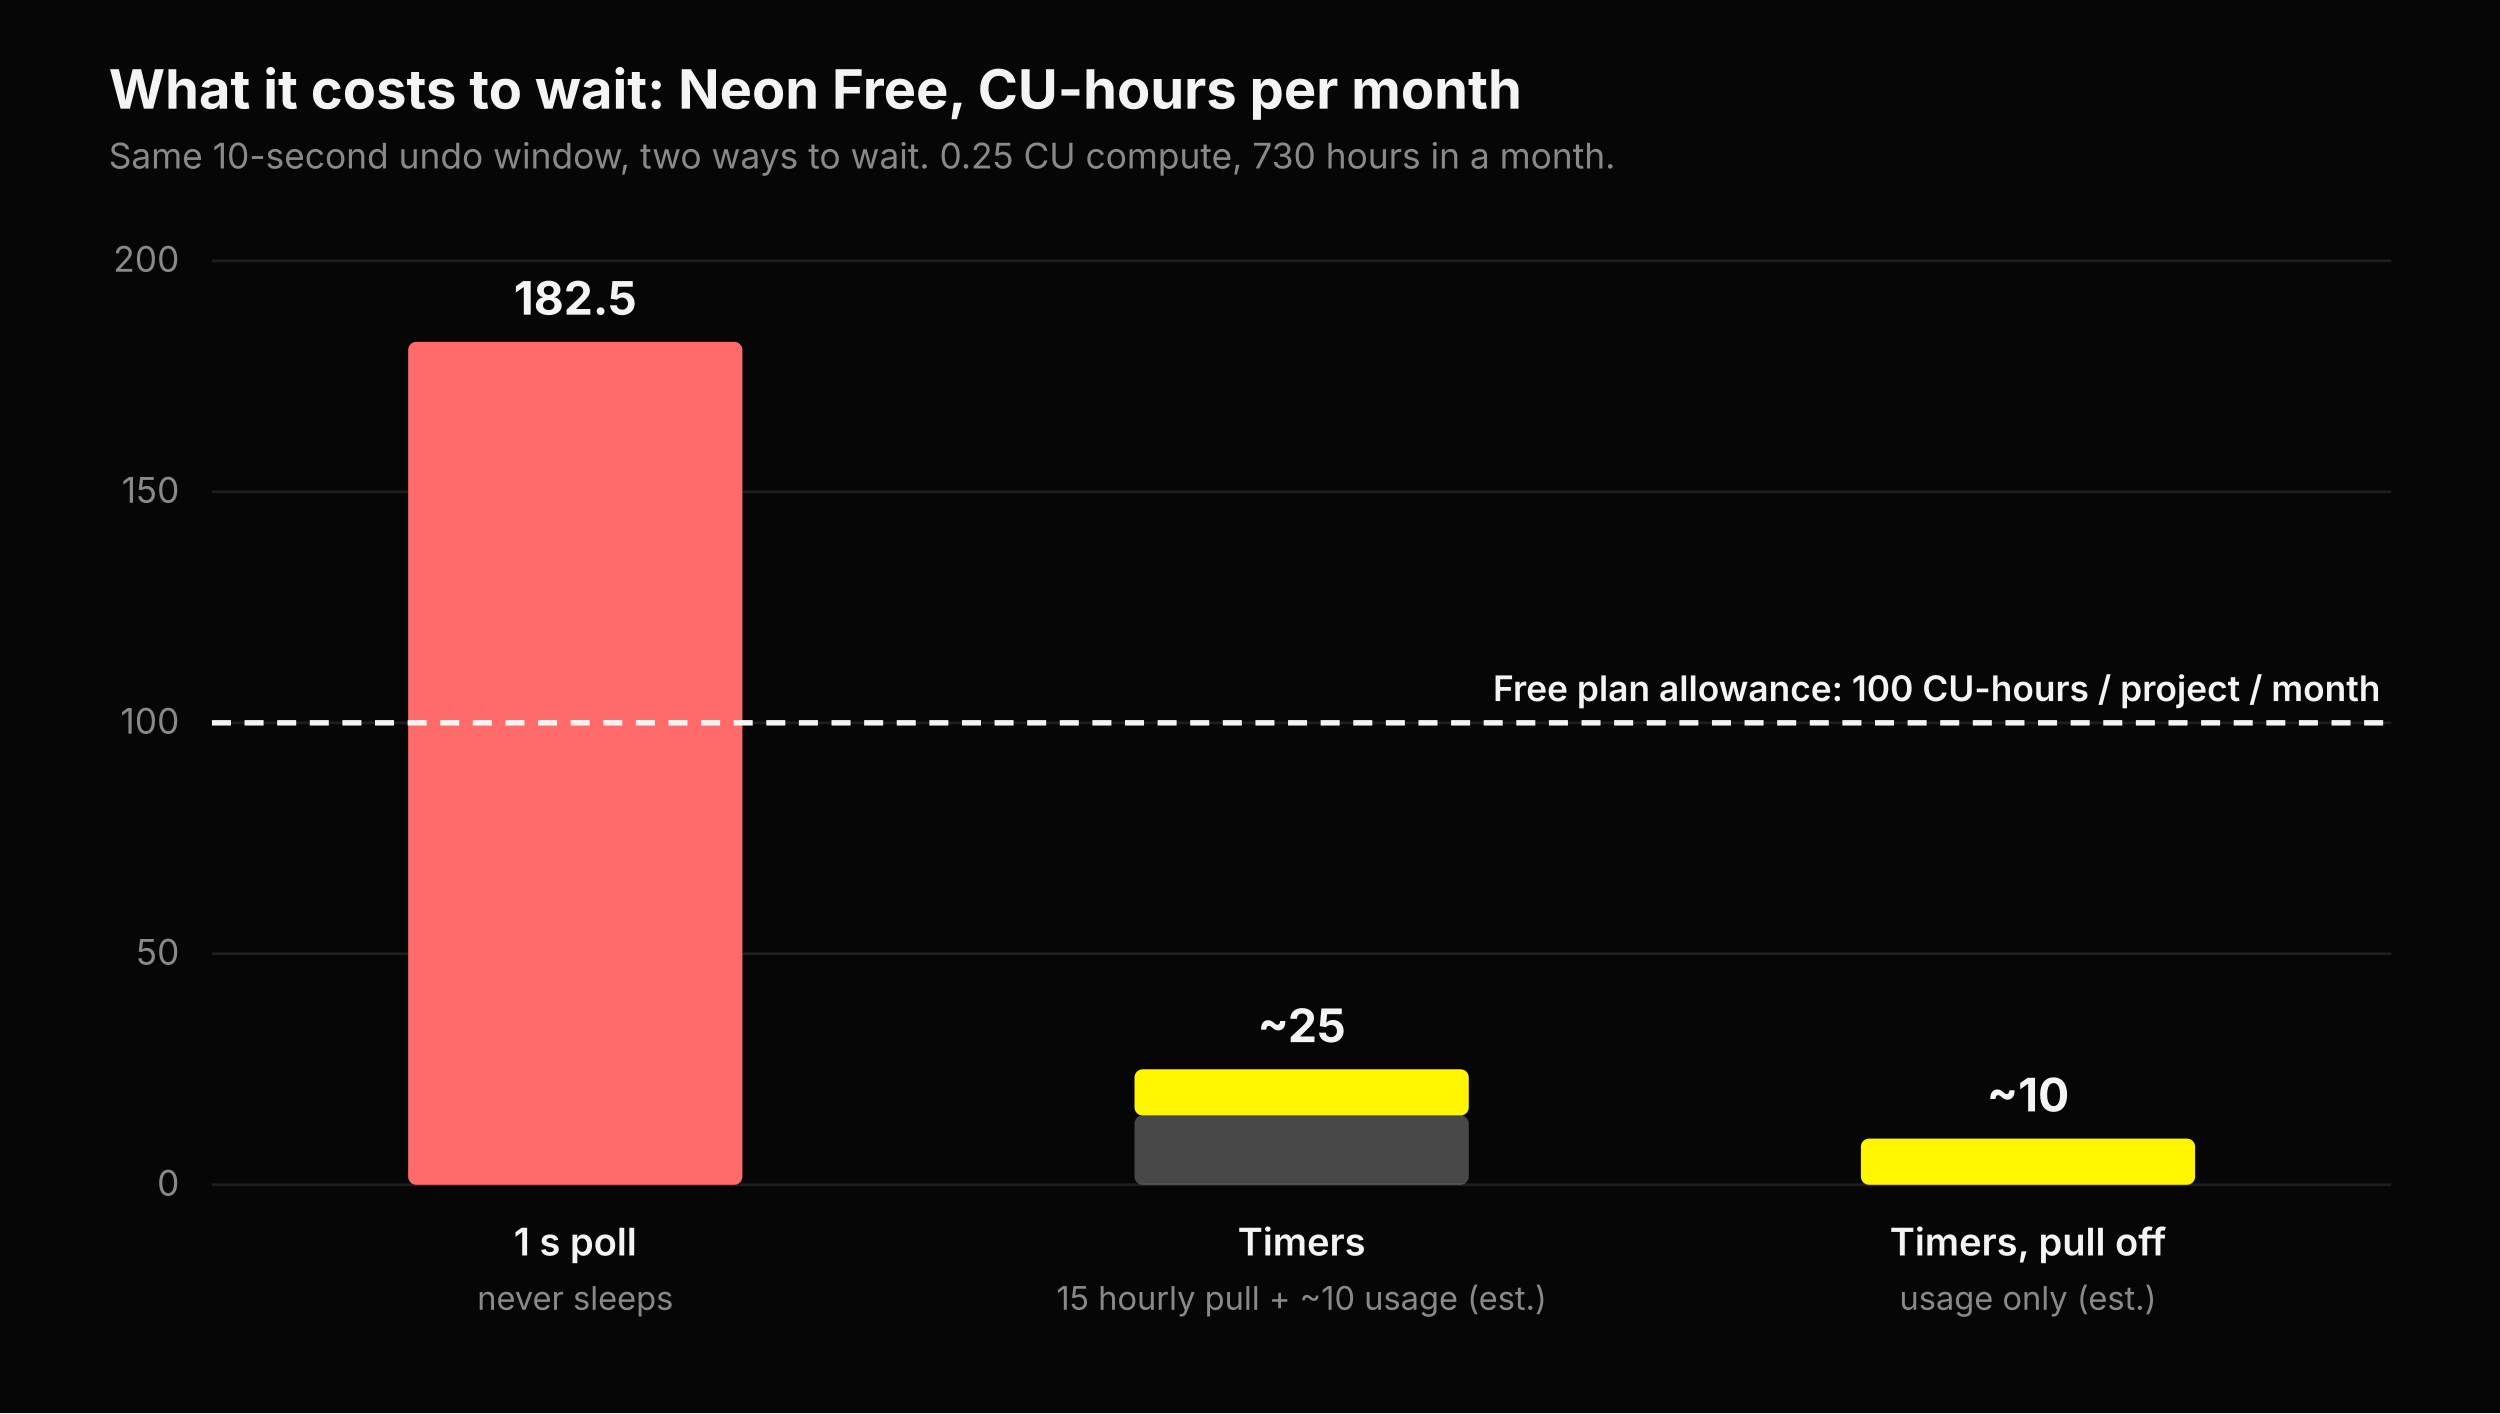
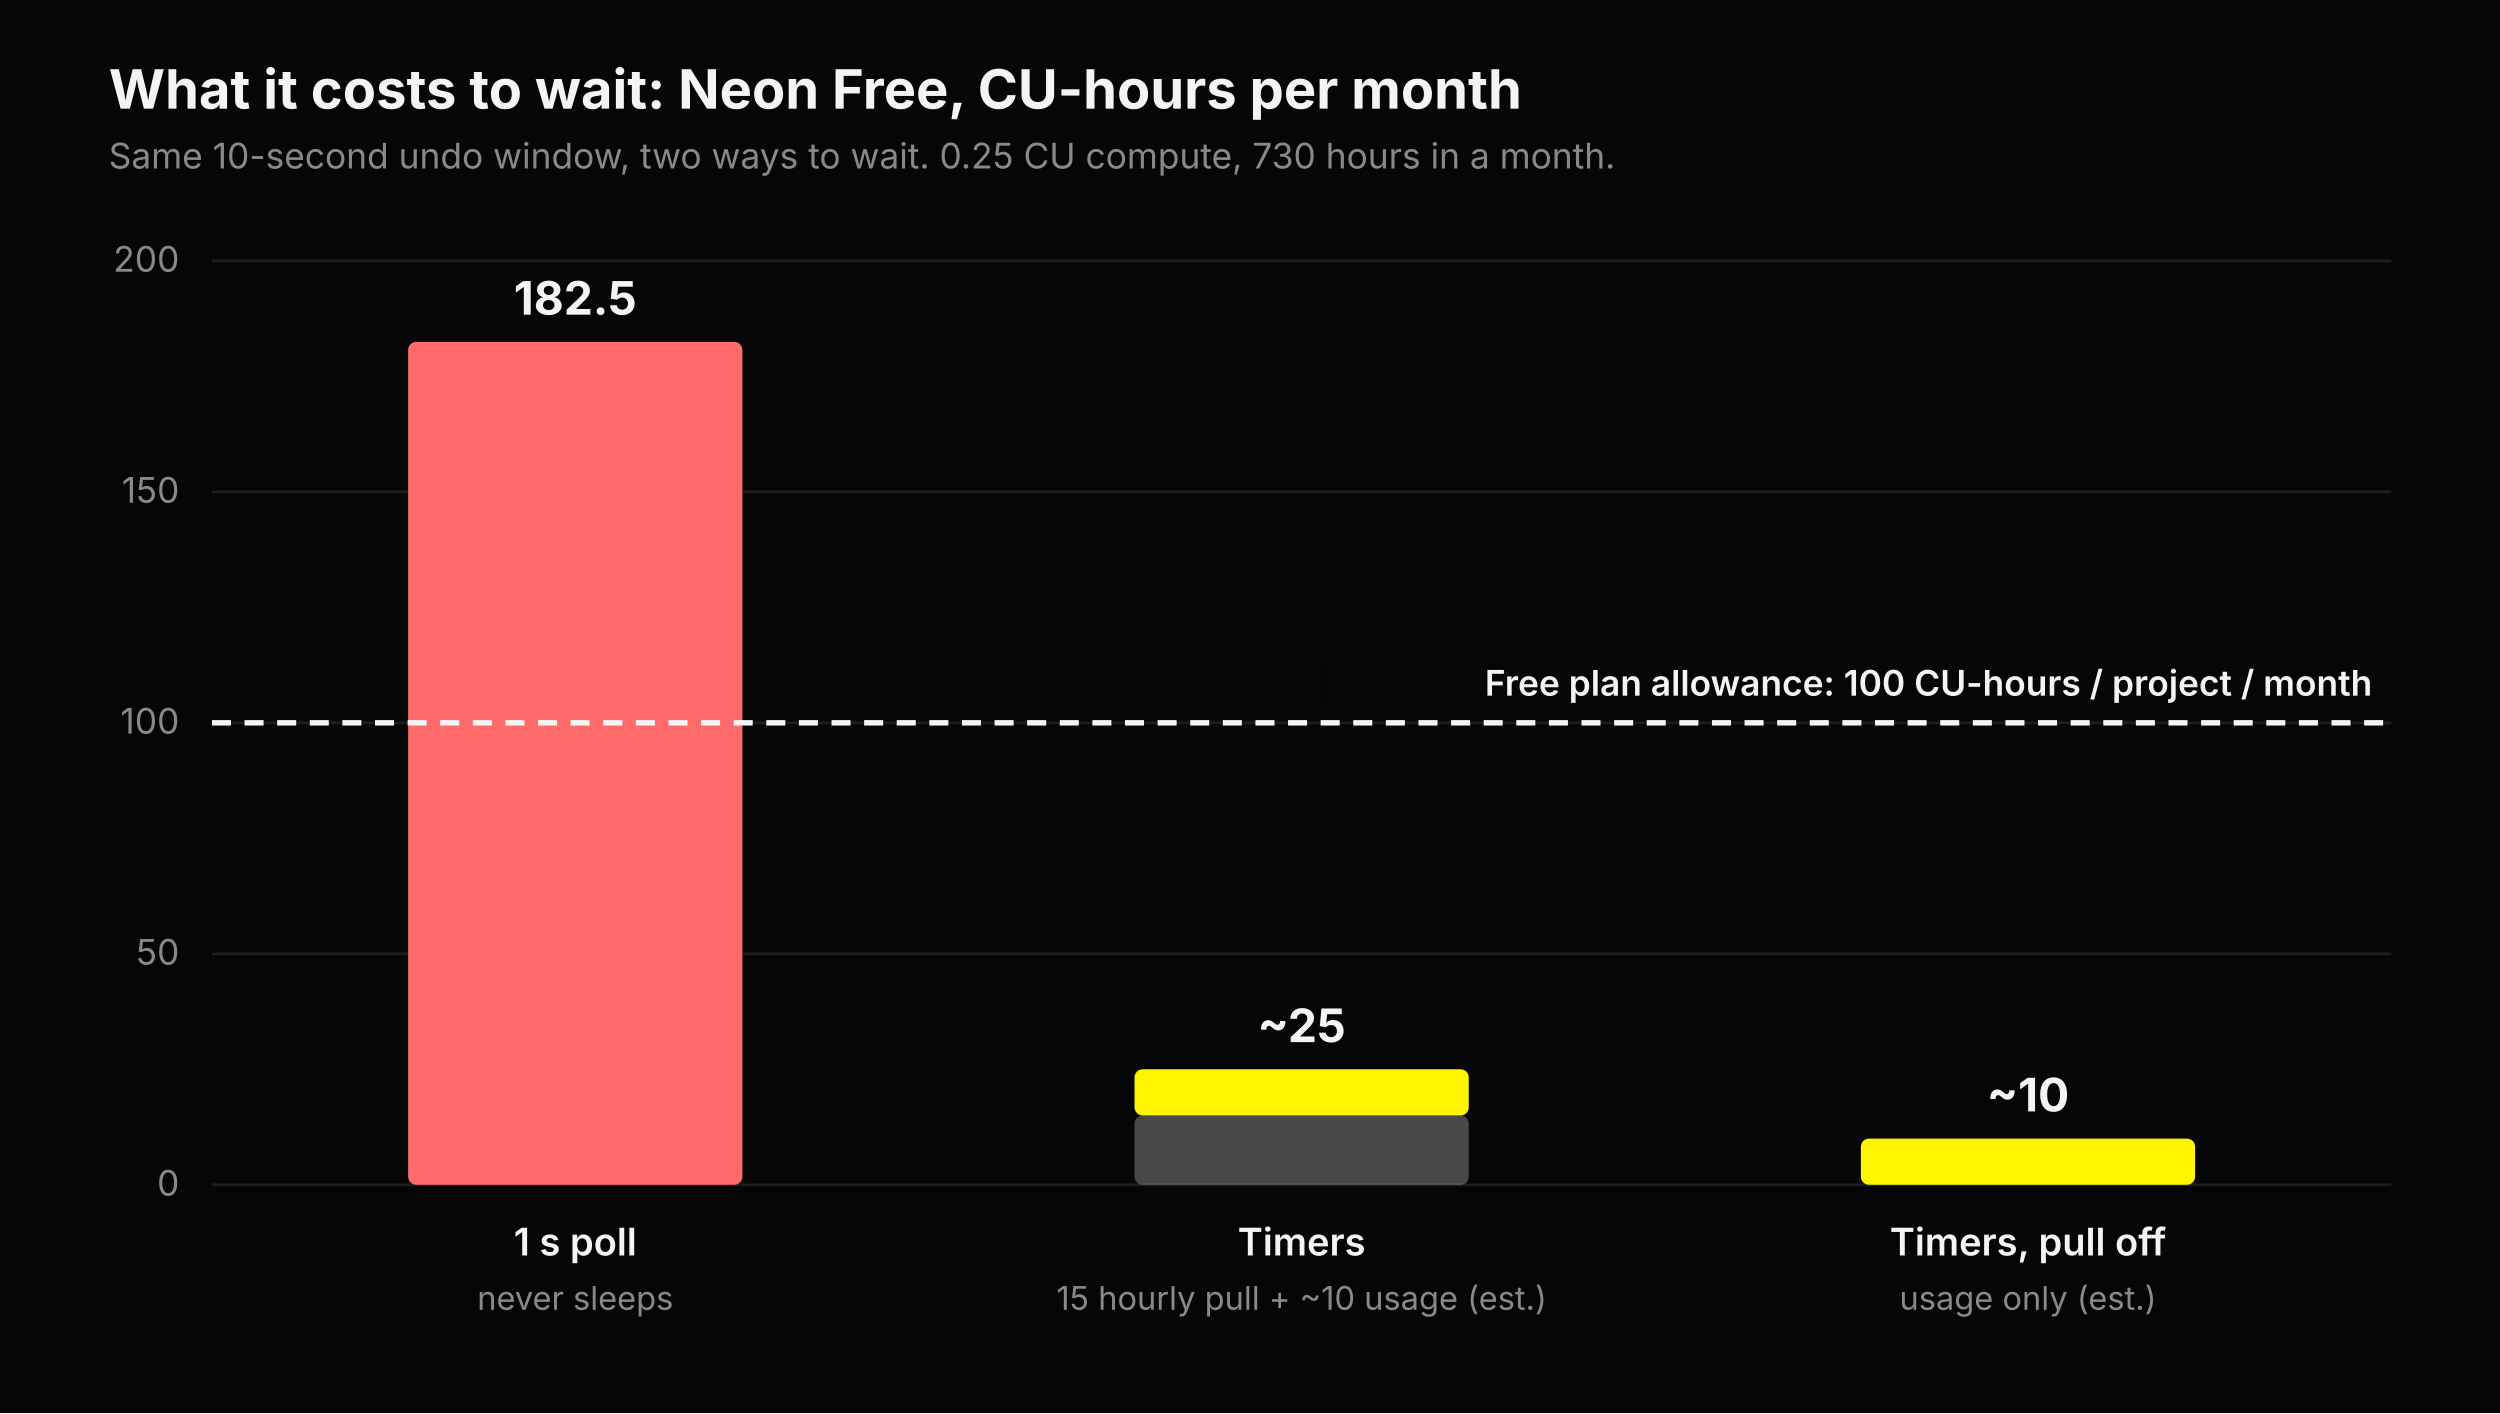
<svg xmlns="http://www.w3.org/2000/svg" viewBox="0 0 920 520" role="img" aria-label="Bar chart. A one-second poll uses 182.5 CU-hours a month. Timers use about 25: 15 for the hourly pull and 10 for real usage. The Free plan allowance is 100.">
  <rect width="920" height="520" fill="#060606" />
  <text x="40.0" y="40.0" fill="#f4f4f5" font-size="20" text-anchor="start" font-weight="700" font-family="'Space Grotesk',Inter,system-ui,sans-serif">What it costs to wait: Neon Free, CU-hours per month</text>
  <text x="40.0" y="62.0" fill="rgba(244,244,245,0.55)" font-size="13" text-anchor="start" font-weight="400" font-family="'Space Grotesk',Inter,system-ui,sans-serif">Same 10-second undo window, two ways to wait. 0.25 CU compute, 730 hours in a month.</text>
  <line x1="78" y1="436.0" x2="880" y2="436.0" stroke="rgba(255,255,255,0.10)" />
  <text x="66.0" y="440.0" fill="rgba(244,244,245,0.55)" font-size="13" text-anchor="end" font-weight="400" font-family="'Space Grotesk',Inter,system-ui,sans-serif">0</text>
  <line x1="78" y1="351.0" x2="880" y2="351.0" stroke="rgba(255,255,255,0.10)" />
  <text x="66.0" y="355.0" fill="rgba(244,244,245,0.55)" font-size="13" text-anchor="end" font-weight="400" font-family="'Space Grotesk',Inter,system-ui,sans-serif">50</text>
  <line x1="78" y1="266.0" x2="880" y2="266.0" stroke="rgba(255,255,255,0.10)" />
  <text x="66.0" y="270.0" fill="rgba(244,244,245,0.55)" font-size="13" text-anchor="end" font-weight="400" font-family="'Space Grotesk',Inter,system-ui,sans-serif">100</text>
  <line x1="78" y1="181.0" x2="880" y2="181.0" stroke="rgba(255,255,255,0.10)" />
  <text x="66.0" y="185.0" fill="rgba(244,244,245,0.55)" font-size="13" text-anchor="end" font-weight="400" font-family="'Space Grotesk',Inter,system-ui,sans-serif">150</text>
  <line x1="78" y1="96.0" x2="880" y2="96.0" stroke="rgba(255,255,255,0.10)" />
  <text x="66.0" y="100.0" fill="rgba(244,244,245,0.55)" font-size="13" text-anchor="end" font-weight="400" font-family="'Space Grotesk',Inter,system-ui,sans-serif">200</text>
  <rect x="150.2" y="125.8" width="123.0" height="310.2" fill="#ff6b6b" rx="3" />
  <text x="211.7" y="115.8" fill="#f4f4f5" font-size="17" text-anchor="middle" font-weight="700" font-family="'Space Grotesk',Inter,system-ui,sans-serif">182.5</text>
  <text x="211.7" y="462.0" fill="#f4f4f5" font-size="14" text-anchor="middle" font-weight="600" font-family="'Space Grotesk',Inter,system-ui,sans-serif">1 s poll</text>
  <text x="211.7" y="482.0" fill="rgba(244,244,245,0.55)" font-size="12" text-anchor="middle" font-weight="400" font-family="'Space Grotesk',Inter,system-ui,sans-serif">never sleeps</text>
  <rect x="417.5" y="410.5" width="123.0" height="25.5" fill="rgba(244,244,245,0.28)" rx="3" />
  <rect x="417.5" y="393.5" width="123.0" height="17.0" fill="#fff500" rx="3" />
  <text x="479.0" y="383.5" fill="#f4f4f5" font-size="17" text-anchor="middle" font-weight="700" font-family="'Space Grotesk',Inter,system-ui,sans-serif">~25</text>
  <text x="479.0" y="462.0" fill="#f4f4f5" font-size="14" text-anchor="middle" font-weight="600" font-family="'Space Grotesk',Inter,system-ui,sans-serif">Timers</text>
  <text x="479.0" y="482.0" fill="rgba(244,244,245,0.55)" font-size="12" text-anchor="middle" font-weight="400" font-family="'Space Grotesk',Inter,system-ui,sans-serif">15 hourly pull + ~10 usage (est.)</text>
  <rect x="684.8" y="419.0" width="123.0" height="17.0" fill="#fff500" rx="3" />
  <text x="746.3" y="409.0" fill="#f4f4f5" font-size="17" text-anchor="middle" font-weight="700" font-family="'Space Grotesk',Inter,system-ui,sans-serif">~10</text>
  <text x="746.3" y="462.0" fill="#f4f4f5" font-size="14" text-anchor="middle" font-weight="600" font-family="'Space Grotesk',Inter,system-ui,sans-serif">Timers, pull off</text>
  <text x="746.3" y="482.0" fill="rgba(244,244,245,0.55)" font-size="12" text-anchor="middle" font-weight="400" font-family="'Space Grotesk',Inter,system-ui,sans-serif">usage only (est.)</text>
  <line x1="78" y1="266.0" x2="880" y2="266.0" stroke="#f4f4f5" stroke-width="2" stroke-dasharray="7 5" />
-   <text x="876.0" y="258.0" fill="#f4f4f5" font-size="13" text-anchor="end" font-weight="600" font-family="'Space Grotesk',Inter,system-ui,sans-serif">Free plan allowance: 100 CU-hours / project / month</text>
+   <rect x="488.6" y="241.0" width="391.4" height="20" fill="#060606" fill-opacity="0.88" rx="3" />
+   <text x="873.0" y="256.0" fill="#f4f4f5" font-size="13" text-anchor="end" font-weight="600" font-family="'Space Grotesk',Inter,system-ui,sans-serif">Free plan allowance: 100 CU-hours / project / month</text>
</svg>
